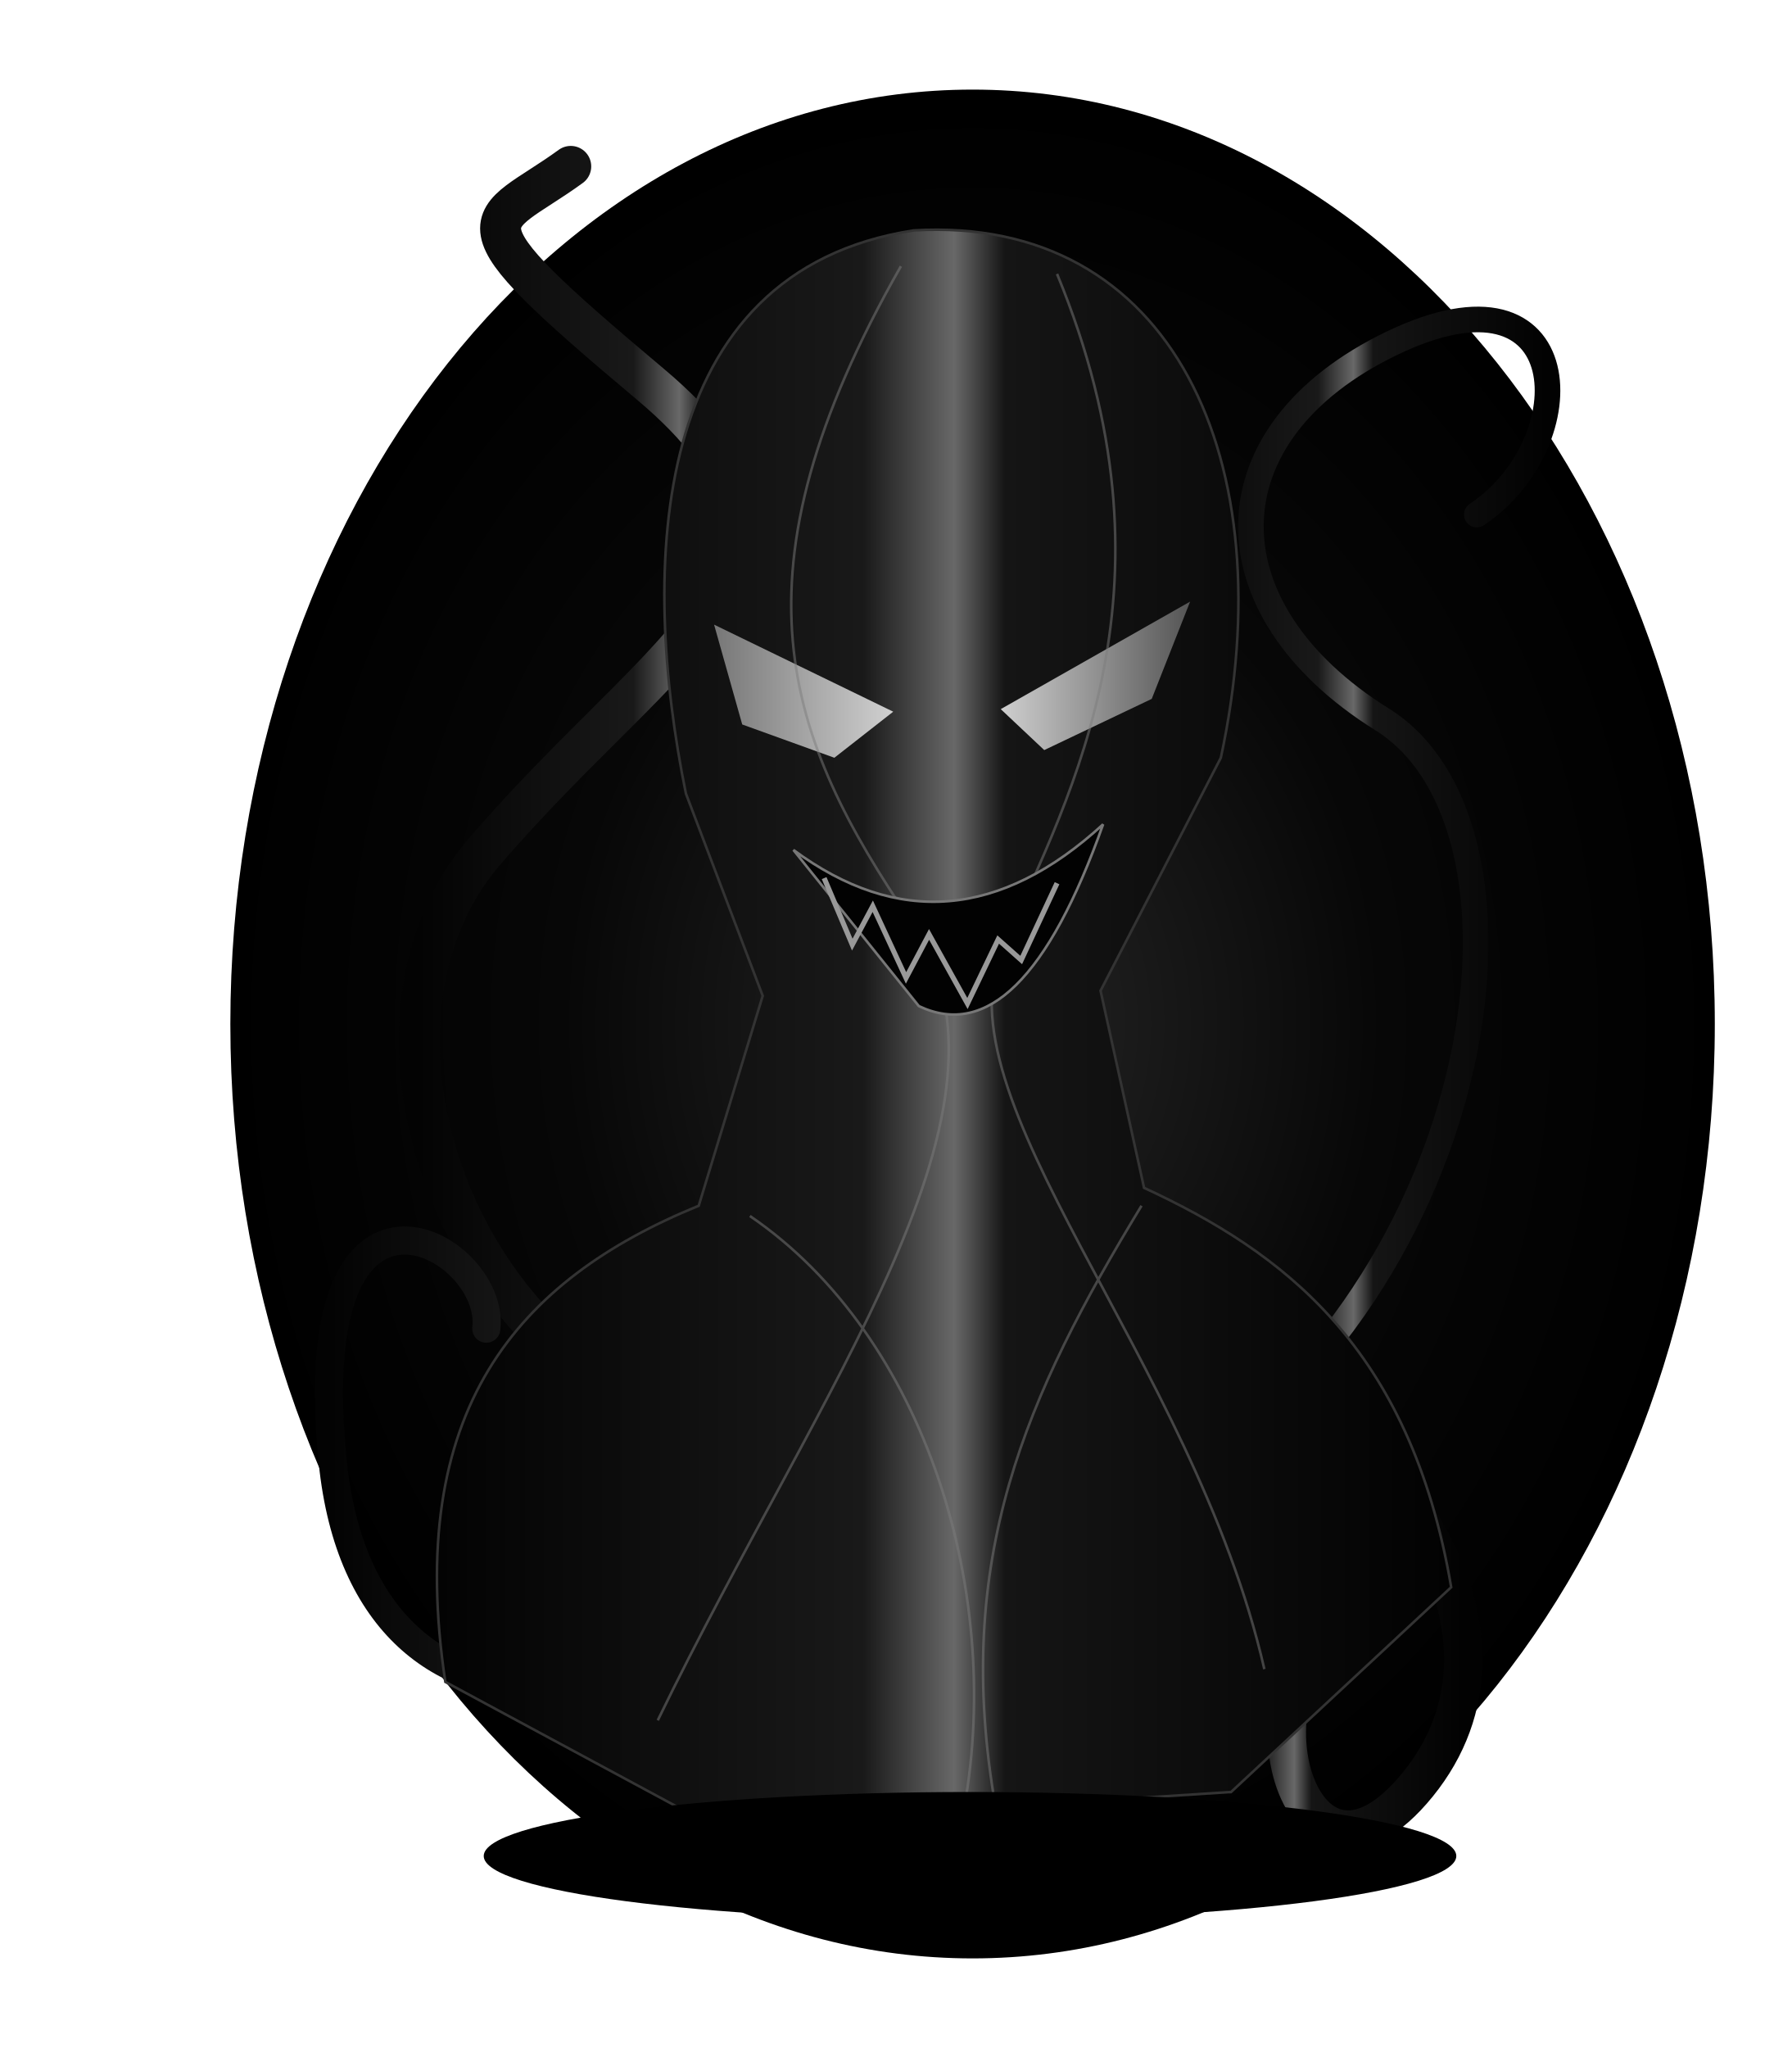
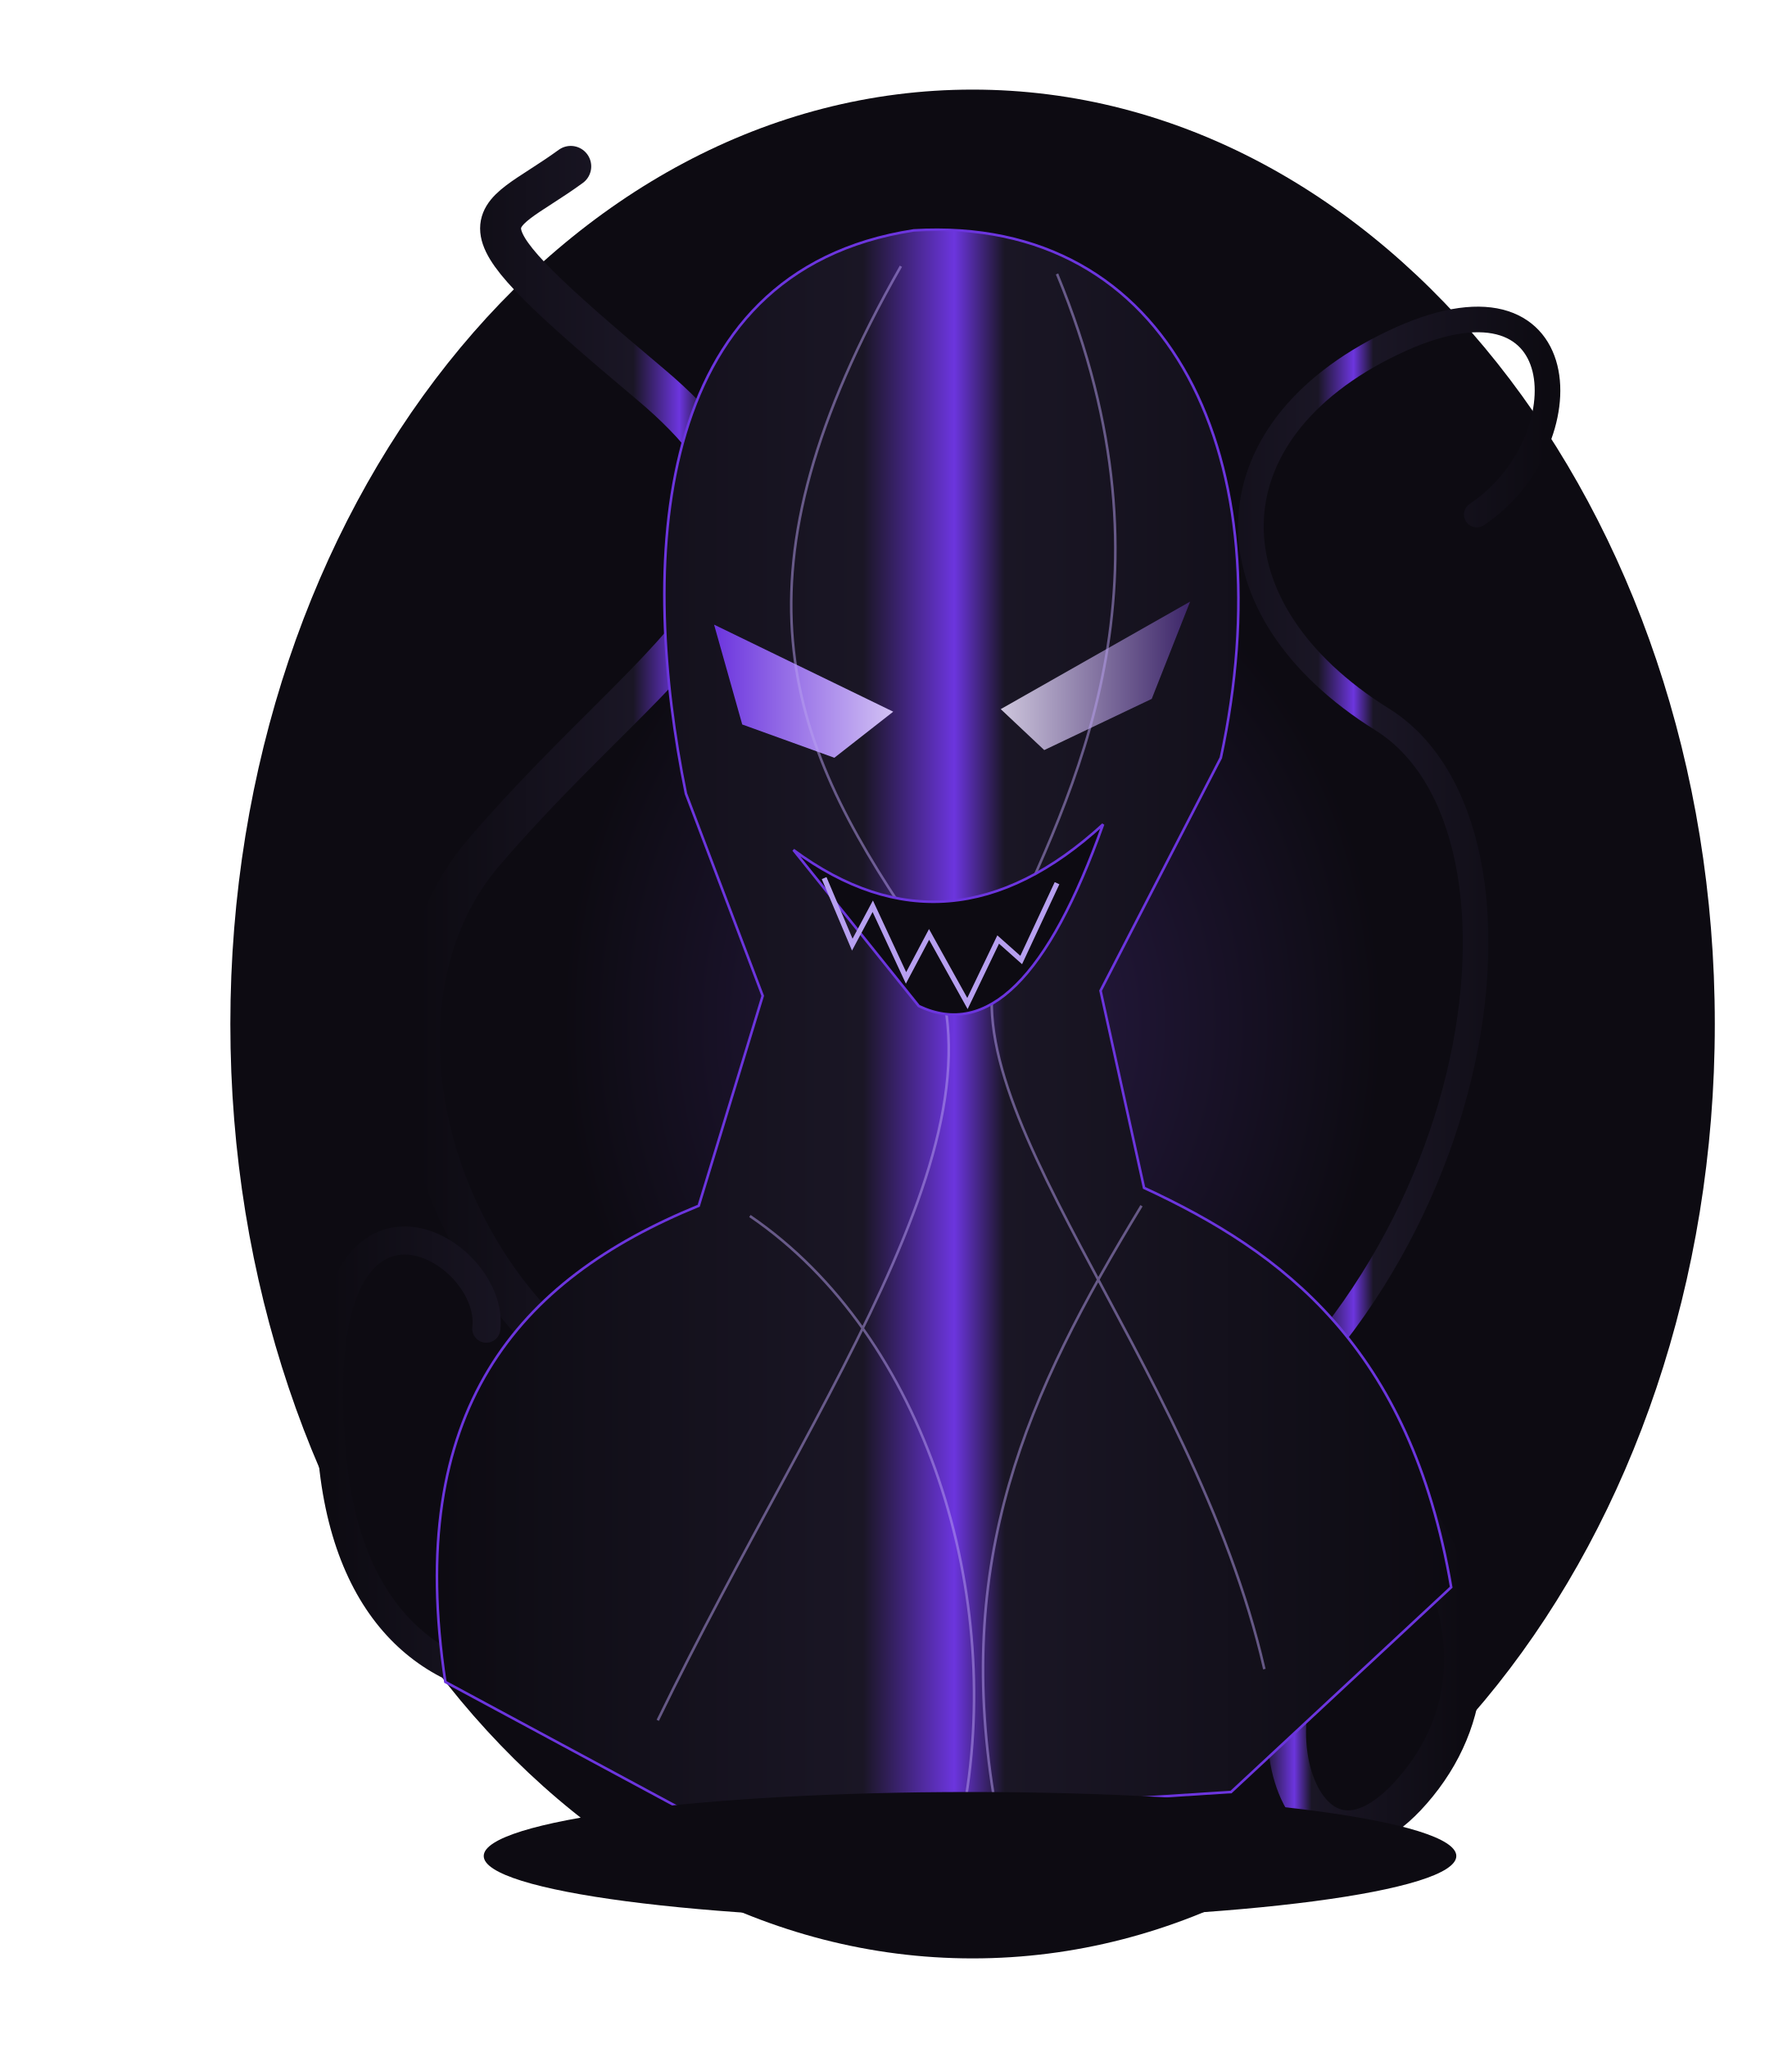
<svg xmlns="http://www.w3.org/2000/svg" viewBox="0 0 700 800">
  <defs>
    <radialGradient id="b">
-       <stop stop-color="#262626" />
-       <stop offset=".55" stop-color="#070707" />
-       <stop offset="1" stop-color="#000" />
+       <stop stop-color="#291B46" />
+       <stop offset=".55" stop-color="#0D0B12" />
+       <stop offset="1" stop-color="#0D0B12" />
    </radialGradient>
    <linearGradient id="s">
-       <stop stop-color="#030303" />
-       <stop offset=".42" stop-color="#191919" />
-       <stop offset=".51" stop-color="#686868" />
-       <stop offset=".56" stop-color="#151515" />
-       <stop offset="1" stop-color="#020202" />
+       <stop stop-color="#0D0B12" />
+       <stop offset=".42" stop-color="#1A1625" />
+       <stop offset=".51" stop-color="#6C35DE" />
+       <stop offset=".56" stop-color="#1A1625" />
+       <stop offset="1" stop-color="#0D0B12" />
    </linearGradient>
    <linearGradient id="e">
-       <stop stop-color="#777" />
-       <stop offset=".5" stop-color="#eee" />
-       <stop offset="1" stop-color="#555" />
+       <stop stop-color="#6C35DE" />
+       <stop offset=".5" stop-color="#F3EFFB" />
+       <stop offset="1" stop-color="#3C2568" />
    </linearGradient>
  </defs>
  <ellipse cx="380" cy="400" rx="290" ry="365" fill="url(#b)" />
  <g stroke="url(#s)" fill="none" stroke-linecap="round">
    <path d="M363 558C204 601 118 416 189 333S335 218 254 150 190 89 223 65" stroke-width="16" />
    <path d="M450 584C581 509 609 324 540 281S471 169 544 134 619 173 577 201" stroke-width="10" />
    <path d="M320 592C278 670 143 699 130 571S194 486 190 519" stroke-width="11" />
    <path d="M437 505C552 552 601 639 554 697S479 654 530 628" stroke-width="15" />
  </g>
-   <path d="M357 90C253 106 250 222 268 310L298 389 273 471C202 500 158 551 174 657L278 713 481 700 567 620C551 526 501 489 447 464L430 387 477 296C502 180 458 84 357 90Z" fill="url(#s)" stroke="#333" />
+   <path d="M357 90C253 106 250 222 268 310L298 389 273 471C202 500 158 551 174 657L278 713 481 700 567 620C551 526 501 489 447 464L430 387 477 296C502 180 458 84 357 90Z" fill="url(#s)" stroke="#6C35DE" />
  <path d="M279 244 349 278 326 296 290 283ZM465 235 391 277 408 293 450 273Z" fill="url(#e)" />
-   <g fill="none" stroke="#7c7c7c" stroke-width="1" opacity=".5">
+   <g fill="none" stroke="#B7A0F0" stroke-width="1" opacity=".5">
    <path d="M352 104C283 225 307 288 356 360S321 540 257 672M413 107C463 228 419 309 392 369S466 530 494 652M293 475C362 522 393 624 376 710M446 471C401 545 372 609 389 706" />
  </g>
-   <path d="M310 332Q371 377 431 322Q399 412 359 393Z" fill="#020202" stroke="#777" stroke-width="1" />
-   <path d="m322 343 11 26 8-15 13 28 9-17 15 27 12-25 9 8 14-30" fill="none" stroke="#999" stroke-width="2" />
-   <ellipse cx="379" cy="725" rx="190" ry="25" fill="#000" />
+   <path d="M310 332Q371 377 431 322Q399 412 359 393Z" fill="#0D0B12" stroke="#6C35DE" stroke-width="1" />
+   <path d="m322 343 11 26 8-15 13 28 9-17 15 27 12-25 9 8 14-30" fill="none" stroke="#B7A0F0" stroke-width="2" />
+   <ellipse cx="379" cy="725" rx="190" ry="25" fill="#0D0B12" />
</svg>
